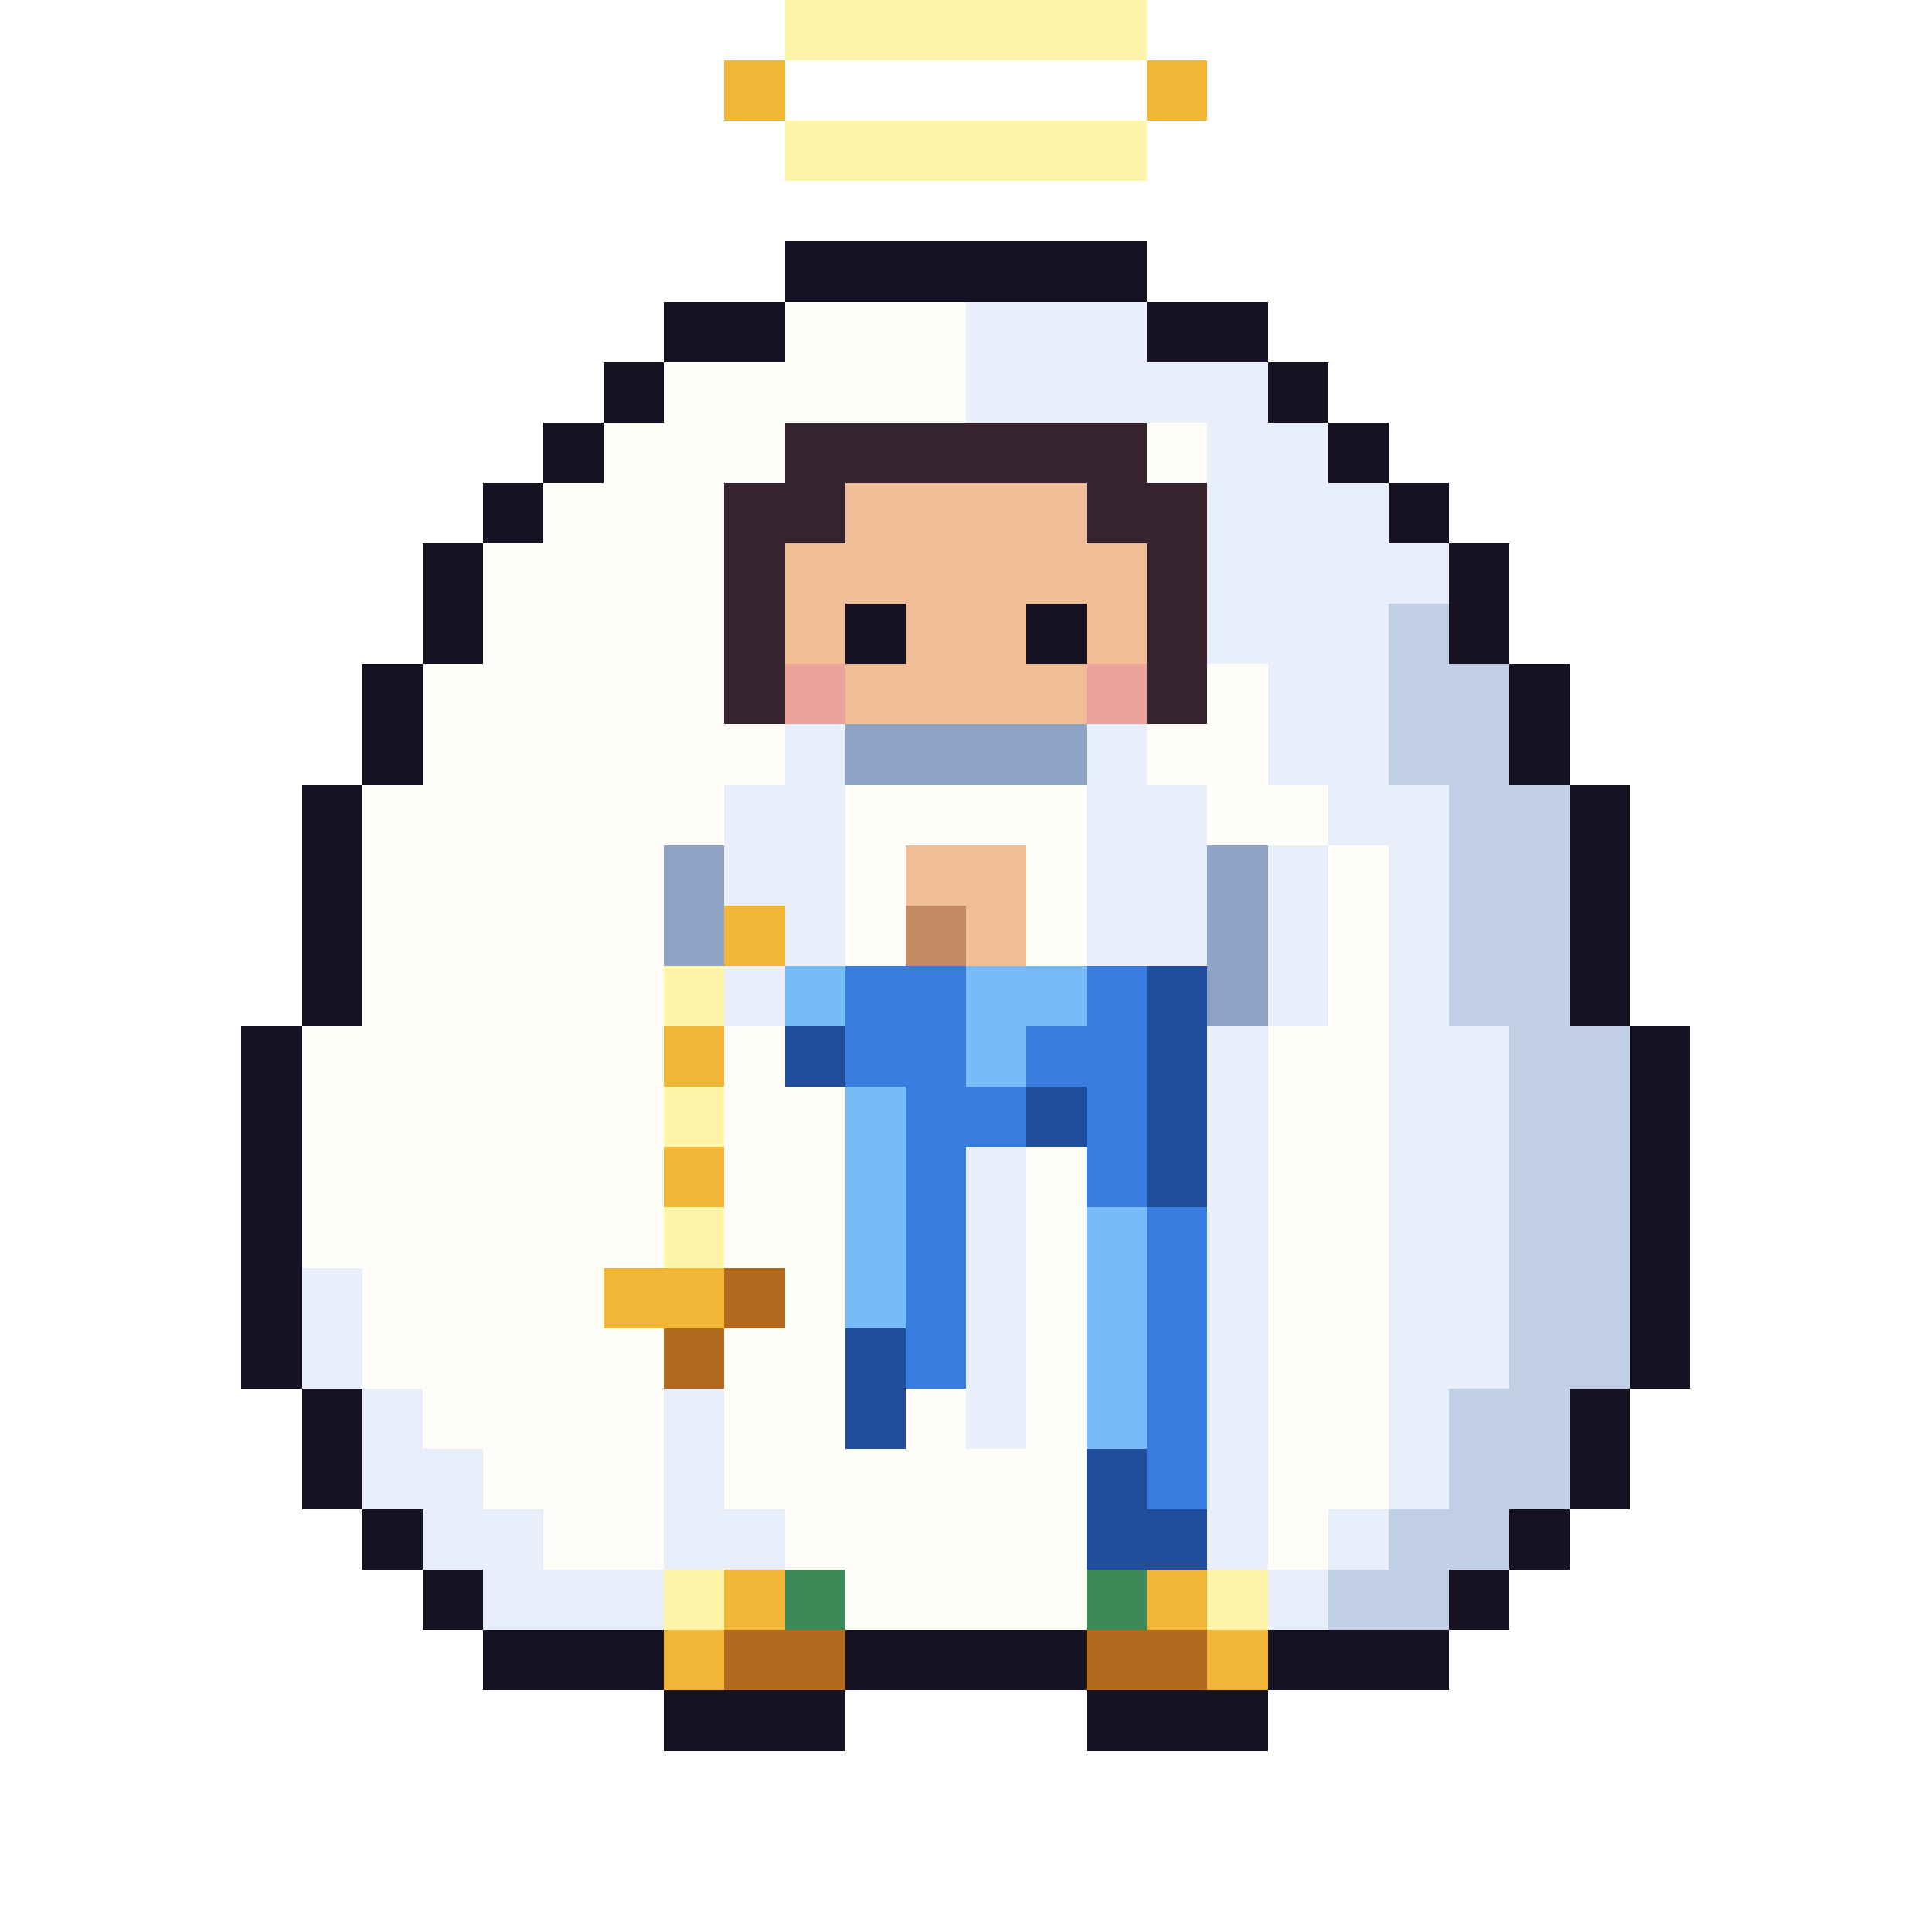
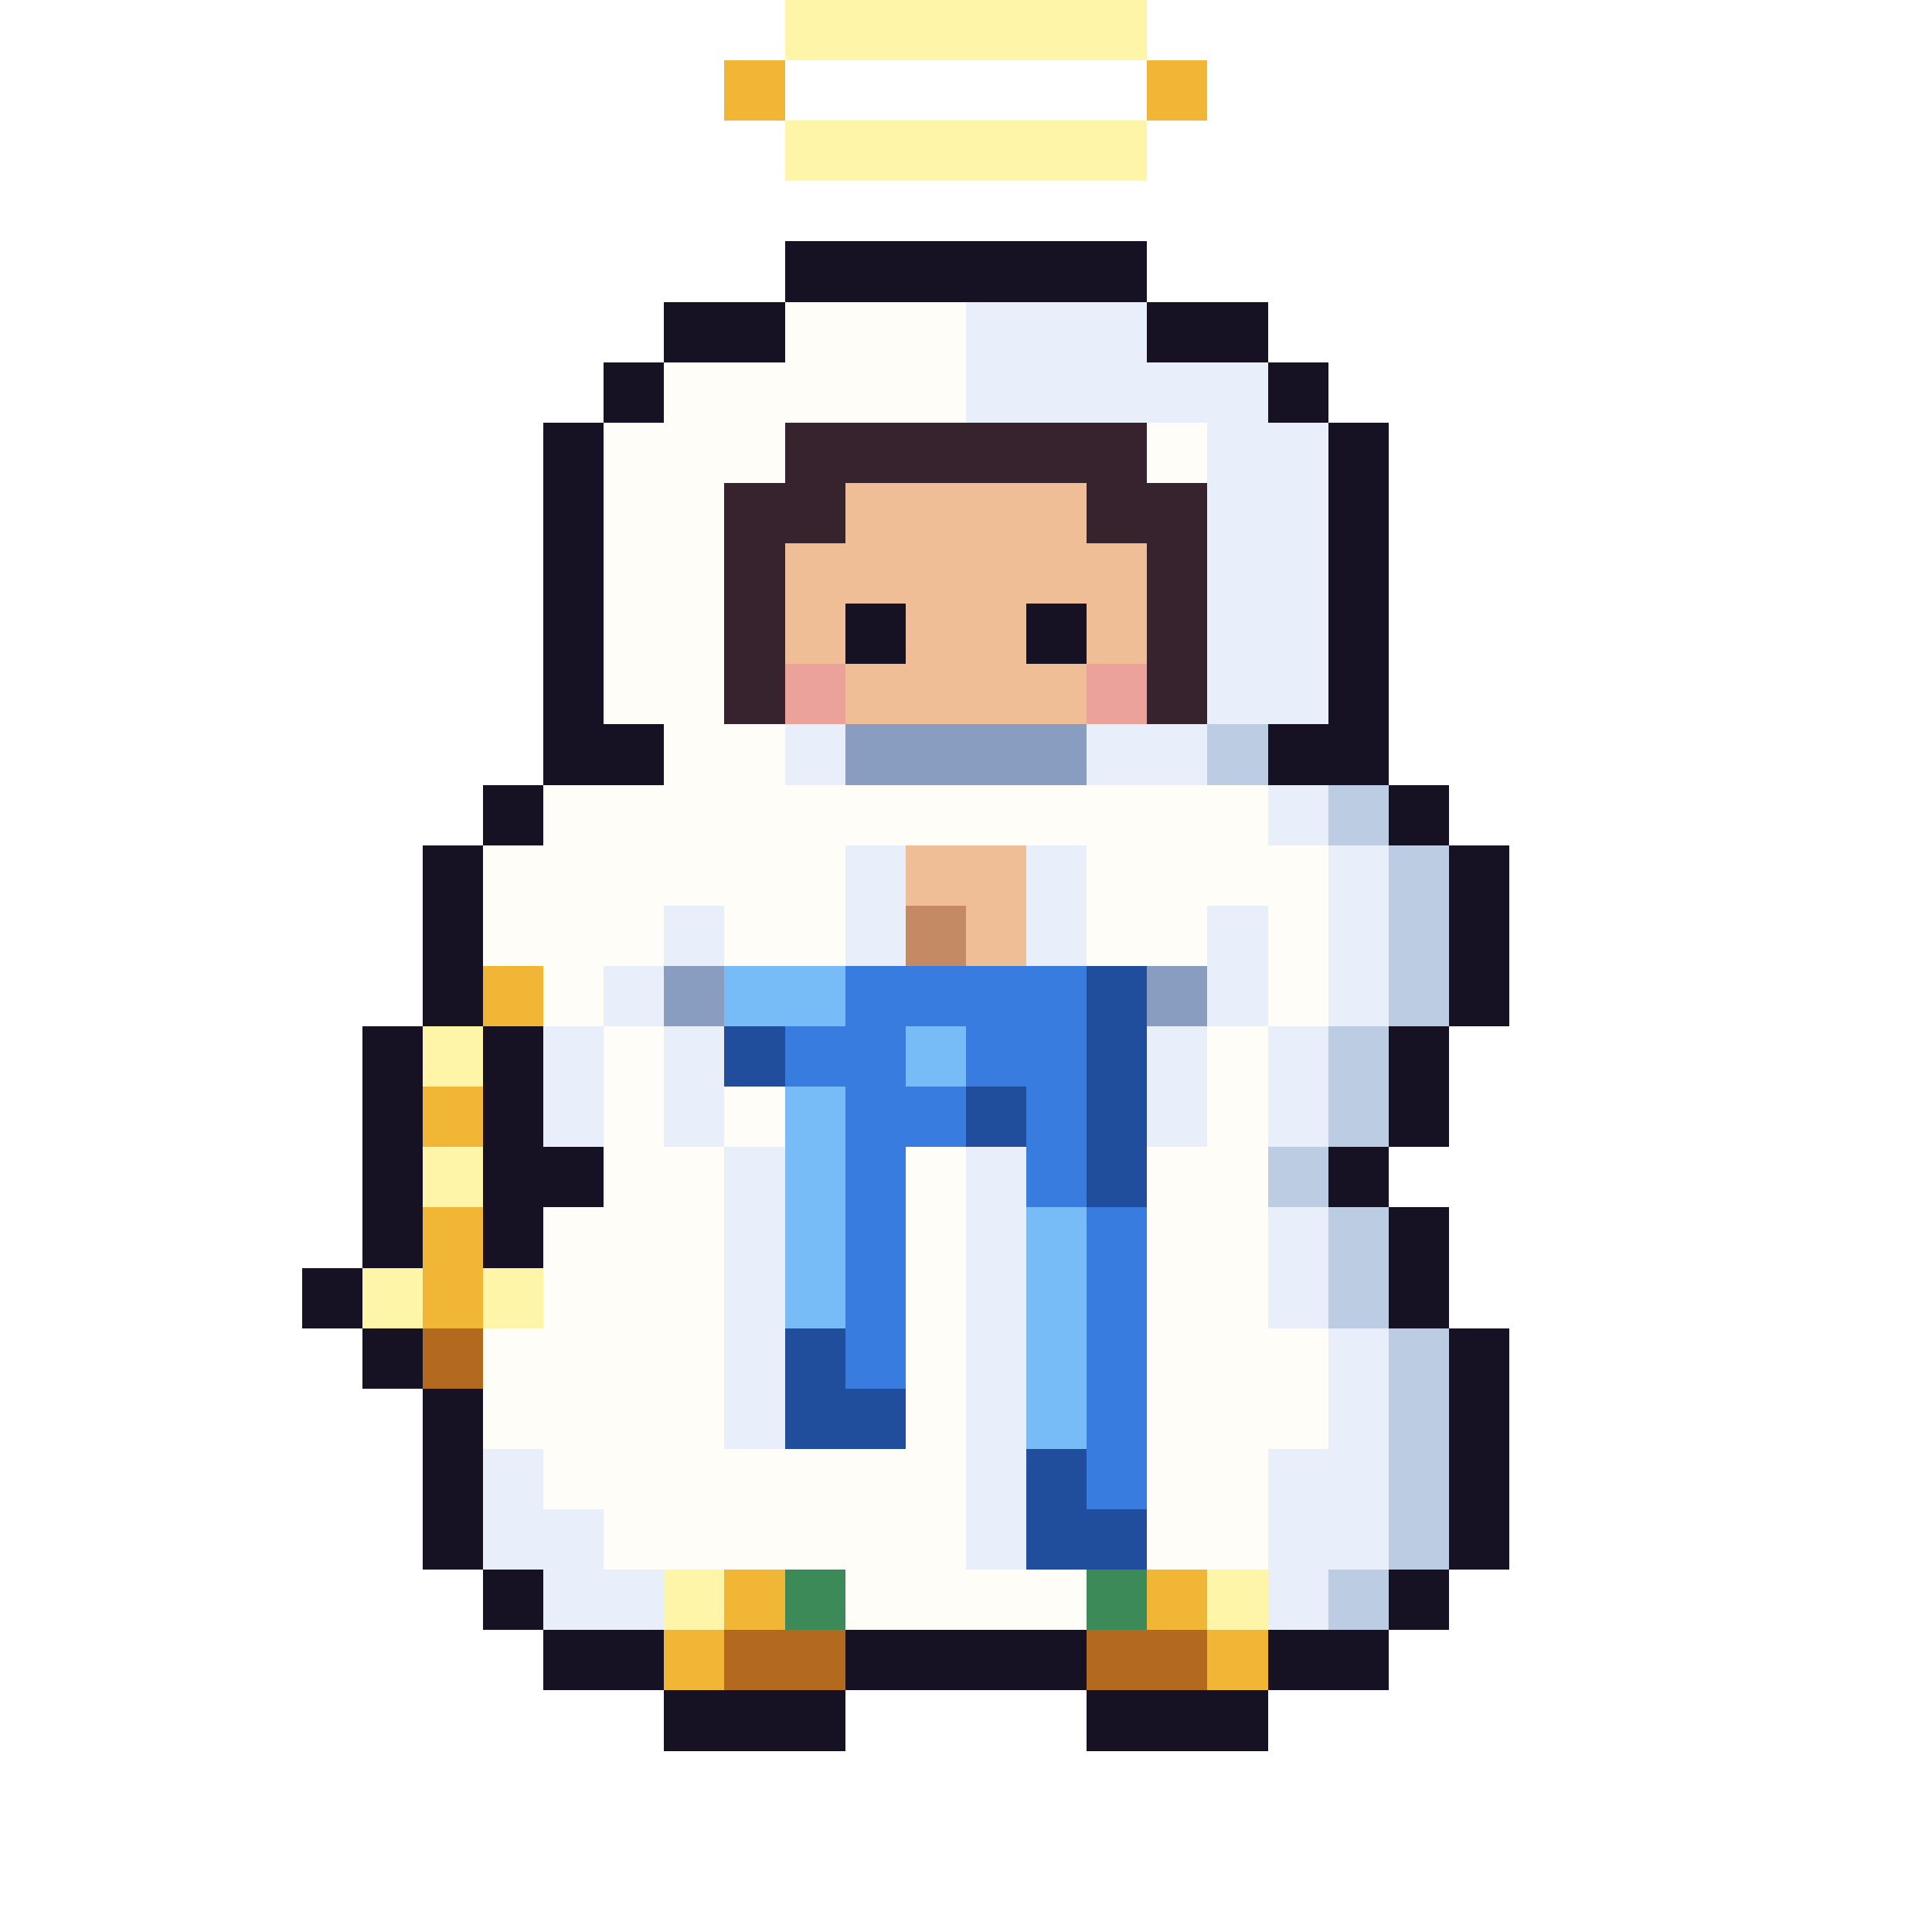
<svg xmlns="http://www.w3.org/2000/svg" viewBox="0 0 32 32" width="256" height="256" shape-rendering="crispEdges">
  <rect x="13" y="0" width="6" height="1" fill="#fff5a8" />
  <rect x="12" y="1" width="1" height="1" fill="#f2b636" />
  <rect x="19" y="1" width="1" height="1" fill="#f2b636" />
  <rect x="13" y="2" width="6" height="1" fill="#fff5a8" />
  <rect x="13" y="4" width="6" height="1" fill="#161224" />
  <rect x="11" y="5" width="2" height="1" fill="#161224" />
  <rect x="13" y="5" width="3" height="1" fill="#fffdf7" />
  <rect x="16" y="5" width="3" height="1" fill="#e8effa" />
  <rect x="19" y="5" width="2" height="1" fill="#161224" />
  <rect x="10" y="6" width="1" height="1" fill="#161224" />
  <rect x="11" y="6" width="5" height="1" fill="#fffdf7" />
  <rect x="16" y="6" width="5" height="1" fill="#e8effa" />
  <rect x="21" y="6" width="1" height="1" fill="#161224" />
  <rect x="9" y="7" width="1" height="1" fill="#161224" />
  <rect x="10" y="7" width="3" height="1" fill="#fffdf7" />
  <rect x="13" y="7" width="6" height="1" fill="#36232d" />
  <rect x="19" y="7" width="1" height="1" fill="#fffdf7" />
  <rect x="20" y="7" width="2" height="1" fill="#e8effa" />
  <rect x="22" y="7" width="1" height="1" fill="#161224" />
-   <rect x="8" y="8" width="1" height="1" fill="#161224" />
-   <rect x="9" y="8" width="3" height="1" fill="#fffdf7" />
+   <rect x="9" y="8" width="1" height="1" fill="#161224" />
+   <rect x="10" y="8" width="2" height="1" fill="#fffdf7" />
  <rect x="12" y="8" width="2" height="1" fill="#36232d" />
  <rect x="14" y="8" width="4" height="1" fill="#f0be96" />
  <rect x="18" y="8" width="2" height="1" fill="#36232d" />
-   <rect x="20" y="8" width="3" height="1" fill="#e8effa" />
-   <rect x="23" y="8" width="1" height="1" fill="#161224" />
-   <rect x="7" y="9" width="1" height="1" fill="#161224" />
-   <rect x="8" y="9" width="4" height="1" fill="#fffdf7" />
+   <rect x="20" y="8" width="2" height="1" fill="#e8effa" />
+   <rect x="22" y="8" width="1" height="1" fill="#161224" />
+   <rect x="9" y="9" width="1" height="1" fill="#161224" />
+   <rect x="10" y="9" width="2" height="1" fill="#fffdf7" />
  <rect x="12" y="9" width="1" height="1" fill="#36232d" />
  <rect x="13" y="9" width="6" height="1" fill="#f0be96" />
  <rect x="19" y="9" width="1" height="1" fill="#36232d" />
-   <rect x="20" y="9" width="4" height="1" fill="#e8effa" />
-   <rect x="24" y="9" width="1" height="1" fill="#161224" />
-   <rect x="7" y="10" width="1" height="1" fill="#161224" />
-   <rect x="8" y="10" width="4" height="1" fill="#fffdf7" />
+   <rect x="20" y="9" width="2" height="1" fill="#e8effa" />
+   <rect x="22" y="9" width="1" height="1" fill="#161224" />
+   <rect x="9" y="10" width="1" height="1" fill="#161224" />
+   <rect x="10" y="10" width="2" height="1" fill="#fffdf7" />
  <rect x="12" y="10" width="1" height="1" fill="#36232d" />
  <rect x="13" y="10" width="1" height="1" fill="#f0be96" />
  <rect x="14" y="10" width="1" height="1" fill="#161224" />
  <rect x="15" y="10" width="2" height="1" fill="#f0be96" />
  <rect x="17" y="10" width="1" height="1" fill="#161224" />
  <rect x="18" y="10" width="1" height="1" fill="#f0be96" />
  <rect x="19" y="10" width="1" height="1" fill="#36232d" />
-   <rect x="20" y="10" width="3" height="1" fill="#e8effa" />
-   <rect x="23" y="10" width="1" height="1" fill="#c0cfe6" />
-   <rect x="24" y="10" width="1" height="1" fill="#161224" />
-   <rect x="6" y="11" width="1" height="1" fill="#161224" />
-   <rect x="7" y="11" width="5" height="1" fill="#fffdf7" />
+   <rect x="20" y="10" width="2" height="1" fill="#e8effa" />
+   <rect x="22" y="10" width="1" height="1" fill="#161224" />
+   <rect x="9" y="11" width="1" height="1" fill="#161224" />
+   <rect x="10" y="11" width="2" height="1" fill="#fffdf7" />
  <rect x="12" y="11" width="1" height="1" fill="#36232d" />
  <rect x="13" y="11" width="1" height="1" fill="#eba29a" />
  <rect x="14" y="11" width="4" height="1" fill="#f0be96" />
  <rect x="18" y="11" width="1" height="1" fill="#eba29a" />
  <rect x="19" y="11" width="1" height="1" fill="#36232d" />
-   <rect x="20" y="11" width="1" height="1" fill="#fffdf7" />
-   <rect x="21" y="11" width="2" height="1" fill="#e8effa" />
-   <rect x="23" y="11" width="2" height="1" fill="#c0cfe6" />
-   <rect x="25" y="11" width="1" height="1" fill="#161224" />
-   <rect x="6" y="12" width="1" height="1" fill="#161224" />
-   <rect x="7" y="12" width="6" height="1" fill="#fffdf7" />
+   <rect x="20" y="11" width="2" height="1" fill="#e8effa" />
+   <rect x="22" y="11" width="1" height="1" fill="#161224" />
+   <rect x="9" y="12" width="2" height="1" fill="#161224" />
+   <rect x="11" y="12" width="2" height="1" fill="#fffdf7" />
  <rect x="13" y="12" width="1" height="1" fill="#e8effa" />
-   <rect x="14" y="12" width="4" height="1" fill="#8fa3c4" />
-   <rect x="18" y="12" width="1" height="1" fill="#e8effa" />
-   <rect x="19" y="12" width="2" height="1" fill="#fffdf7" />
-   <rect x="21" y="12" width="2" height="1" fill="#e8effa" />
-   <rect x="23" y="12" width="2" height="1" fill="#c0cfe6" />
-   <rect x="25" y="12" width="1" height="1" fill="#161224" />
-   <rect x="5" y="13" width="1" height="1" fill="#161224" />
-   <rect x="6" y="13" width="6" height="1" fill="#fffdf7" />
-   <rect x="12" y="13" width="2" height="1" fill="#e8effa" />
-   <rect x="14" y="13" width="4" height="1" fill="#fffdf7" />
-   <rect x="18" y="13" width="2" height="1" fill="#e8effa" />
-   <rect x="20" y="13" width="2" height="1" fill="#fffdf7" />
-   <rect x="22" y="13" width="2" height="1" fill="#e8effa" />
-   <rect x="24" y="13" width="2" height="1" fill="#c0cfe6" />
-   <rect x="26" y="13" width="1" height="1" fill="#161224" />
-   <rect x="5" y="14" width="1" height="1" fill="#161224" />
-   <rect x="6" y="14" width="5" height="1" fill="#fffdf7" />
-   <rect x="11" y="14" width="1" height="1" fill="#8fa3c4" />
-   <rect x="12" y="14" width="2" height="1" fill="#e8effa" />
-   <rect x="14" y="14" width="1" height="1" fill="#fffdf7" />
+   <rect x="14" y="12" width="4" height="1" fill="#889dbf" />
+   <rect x="18" y="12" width="2" height="1" fill="#e8effa" />
+   <rect x="20" y="12" width="1" height="1" fill="#bccce3" />
+   <rect x="21" y="12" width="2" height="1" fill="#161224" />
+   <rect x="8" y="13" width="1" height="1" fill="#161224" />
+   <rect x="9" y="13" width="12" height="1" fill="#fffdf7" />
+   <rect x="21" y="13" width="1" height="1" fill="#e8effa" />
+   <rect x="22" y="13" width="1" height="1" fill="#bccce3" />
+   <rect x="23" y="13" width="1" height="1" fill="#161224" />
+   <rect x="7" y="14" width="1" height="1" fill="#161224" />
+   <rect x="8" y="14" width="6" height="1" fill="#fffdf7" />
+   <rect x="14" y="14" width="1" height="1" fill="#e8effa" />
  <rect x="15" y="14" width="2" height="1" fill="#f0be96" />
-   <rect x="17" y="14" width="1" height="1" fill="#fffdf7" />
-   <rect x="18" y="14" width="2" height="1" fill="#e8effa" />
-   <rect x="20" y="14" width="1" height="1" fill="#8fa3c4" />
-   <rect x="21" y="14" width="1" height="1" fill="#e8effa" />
-   <rect x="22" y="14" width="1" height="1" fill="#fffdf7" />
-   <rect x="23" y="14" width="1" height="1" fill="#e8effa" />
-   <rect x="24" y="14" width="2" height="1" fill="#c0cfe6" />
-   <rect x="26" y="14" width="1" height="1" fill="#161224" />
-   <rect x="5" y="15" width="1" height="1" fill="#161224" />
-   <rect x="6" y="15" width="5" height="1" fill="#fffdf7" />
-   <rect x="11" y="15" width="1" height="1" fill="#8fa3c4" />
-   <rect x="12" y="15" width="1" height="1" fill="#f2b636" />
-   <rect x="13" y="15" width="1" height="1" fill="#e8effa" />
-   <rect x="14" y="15" width="1" height="1" fill="#fffdf7" />
+   <rect x="17" y="14" width="1" height="1" fill="#e8effa" />
+   <rect x="18" y="14" width="4" height="1" fill="#fffdf7" />
+   <rect x="22" y="14" width="1" height="1" fill="#e8effa" />
+   <rect x="23" y="14" width="1" height="1" fill="#bccce3" />
+   <rect x="24" y="14" width="1" height="1" fill="#161224" />
+   <rect x="7" y="15" width="1" height="1" fill="#161224" />
+   <rect x="8" y="15" width="3" height="1" fill="#fffdf7" />
+   <rect x="11" y="15" width="1" height="1" fill="#e8effa" />
+   <rect x="12" y="15" width="2" height="1" fill="#fffdf7" />
+   <rect x="14" y="15" width="1" height="1" fill="#e8effa" />
  <rect x="15" y="15" width="1" height="1" fill="#c48a64" />
  <rect x="16" y="15" width="1" height="1" fill="#f0be96" />
-   <rect x="17" y="15" width="1" height="1" fill="#fffdf7" />
-   <rect x="18" y="15" width="2" height="1" fill="#e8effa" />
-   <rect x="20" y="15" width="1" height="1" fill="#8fa3c4" />
-   <rect x="21" y="15" width="1" height="1" fill="#e8effa" />
-   <rect x="22" y="15" width="1" height="1" fill="#fffdf7" />
-   <rect x="23" y="15" width="1" height="1" fill="#e8effa" />
-   <rect x="24" y="15" width="2" height="1" fill="#c0cfe6" />
-   <rect x="26" y="15" width="1" height="1" fill="#161224" />
-   <rect x="5" y="16" width="1" height="1" fill="#161224" />
-   <rect x="6" y="16" width="5" height="1" fill="#fffdf7" />
-   <rect x="11" y="16" width="1" height="1" fill="#fff5a8" />
-   <rect x="12" y="16" width="1" height="1" fill="#e8effa" />
-   <rect x="13" y="16" width="1" height="1" fill="#78bcf7" />
-   <rect x="14" y="16" width="2" height="1" fill="#387ce0" />
-   <rect x="16" y="16" width="2" height="1" fill="#78bcf7" />
-   <rect x="18" y="16" width="1" height="1" fill="#387ce0" />
-   <rect x="19" y="16" width="1" height="1" fill="#214e9c" />
-   <rect x="20" y="16" width="1" height="1" fill="#8fa3c4" />
-   <rect x="21" y="16" width="1" height="1" fill="#e8effa" />
-   <rect x="22" y="16" width="1" height="1" fill="#fffdf7" />
-   <rect x="23" y="16" width="1" height="1" fill="#e8effa" />
-   <rect x="24" y="16" width="2" height="1" fill="#c0cfe6" />
-   <rect x="26" y="16" width="1" height="1" fill="#161224" />
-   <rect x="4" y="17" width="1" height="1" fill="#161224" />
-   <rect x="5" y="17" width="6" height="1" fill="#fffdf7" />
-   <rect x="11" y="17" width="1" height="1" fill="#f2b636" />
-   <rect x="12" y="17" width="1" height="1" fill="#fffdf7" />
-   <rect x="13" y="17" width="1" height="1" fill="#214e9c" />
-   <rect x="14" y="17" width="2" height="1" fill="#387ce0" />
-   <rect x="16" y="17" width="1" height="1" fill="#78bcf7" />
-   <rect x="17" y="17" width="2" height="1" fill="#387ce0" />
-   <rect x="19" y="17" width="1" height="1" fill="#214e9c" />
-   <rect x="20" y="17" width="1" height="1" fill="#e8effa" />
-   <rect x="21" y="17" width="2" height="1" fill="#fffdf7" />
-   <rect x="23" y="17" width="2" height="1" fill="#e8effa" />
-   <rect x="25" y="17" width="2" height="1" fill="#c0cfe6" />
-   <rect x="27" y="17" width="1" height="1" fill="#161224" />
-   <rect x="4" y="18" width="1" height="1" fill="#161224" />
-   <rect x="5" y="18" width="6" height="1" fill="#fffdf7" />
-   <rect x="11" y="18" width="1" height="1" fill="#fff5a8" />
-   <rect x="12" y="18" width="2" height="1" fill="#fffdf7" />
-   <rect x="14" y="18" width="1" height="1" fill="#78bcf7" />
-   <rect x="15" y="18" width="2" height="1" fill="#387ce0" />
-   <rect x="17" y="18" width="1" height="1" fill="#214e9c" />
-   <rect x="18" y="18" width="1" height="1" fill="#387ce0" />
-   <rect x="19" y="18" width="1" height="1" fill="#214e9c" />
-   <rect x="20" y="18" width="1" height="1" fill="#e8effa" />
-   <rect x="21" y="18" width="2" height="1" fill="#fffdf7" />
-   <rect x="23" y="18" width="2" height="1" fill="#e8effa" />
-   <rect x="25" y="18" width="2" height="1" fill="#c0cfe6" />
-   <rect x="27" y="18" width="1" height="1" fill="#161224" />
-   <rect x="4" y="19" width="1" height="1" fill="#161224" />
-   <rect x="5" y="19" width="6" height="1" fill="#fffdf7" />
-   <rect x="11" y="19" width="1" height="1" fill="#f2b636" />
-   <rect x="12" y="19" width="2" height="1" fill="#fffdf7" />
-   <rect x="14" y="19" width="1" height="1" fill="#78bcf7" />
-   <rect x="15" y="19" width="1" height="1" fill="#387ce0" />
+   <rect x="17" y="15" width="1" height="1" fill="#e8effa" />
+   <rect x="18" y="15" width="2" height="1" fill="#fffdf7" />
+   <rect x="20" y="15" width="1" height="1" fill="#e8effa" />
+   <rect x="21" y="15" width="1" height="1" fill="#fffdf7" />
+   <rect x="22" y="15" width="1" height="1" fill="#e8effa" />
+   <rect x="23" y="15" width="1" height="1" fill="#bccce3" />
+   <rect x="24" y="15" width="1" height="1" fill="#161224" />
+   <rect x="7" y="16" width="1" height="1" fill="#161224" />
+   <rect x="8" y="16" width="1" height="1" fill="#f2b636" />
+   <rect x="9" y="16" width="1" height="1" fill="#fffdf7" />
+   <rect x="10" y="16" width="1" height="1" fill="#e8effa" />
+   <rect x="11" y="16" width="1" height="1" fill="#889dbf" />
+   <rect x="12" y="16" width="2" height="1" fill="#78bcf7" />
+   <rect x="14" y="16" width="4" height="1" fill="#387ce0" />
+   <rect x="18" y="16" width="1" height="1" fill="#214e9c" />
+   <rect x="19" y="16" width="1" height="1" fill="#889dbf" />
+   <rect x="20" y="16" width="1" height="1" fill="#e8effa" />
+   <rect x="21" y="16" width="1" height="1" fill="#fffdf7" />
+   <rect x="22" y="16" width="1" height="1" fill="#e8effa" />
+   <rect x="23" y="16" width="1" height="1" fill="#bccce3" />
+   <rect x="24" y="16" width="1" height="1" fill="#161224" />
+   <rect x="6" y="17" width="1" height="1" fill="#161224" />
+   <rect x="7" y="17" width="1" height="1" fill="#fff5a8" />
+   <rect x="8" y="17" width="1" height="1" fill="#161224" />
+   <rect x="9" y="17" width="1" height="1" fill="#e8effa" />
+   <rect x="10" y="17" width="1" height="1" fill="#fffdf7" />
+   <rect x="11" y="17" width="1" height="1" fill="#e8effa" />
+   <rect x="12" y="17" width="1" height="1" fill="#214e9c" />
+   <rect x="13" y="17" width="2" height="1" fill="#387ce0" />
+   <rect x="15" y="17" width="1" height="1" fill="#78bcf7" />
+   <rect x="16" y="17" width="2" height="1" fill="#387ce0" />
+   <rect x="18" y="17" width="1" height="1" fill="#214e9c" />
+   <rect x="19" y="17" width="1" height="1" fill="#e8effa" />
+   <rect x="20" y="17" width="1" height="1" fill="#fffdf7" />
+   <rect x="21" y="17" width="1" height="1" fill="#e8effa" />
+   <rect x="22" y="17" width="1" height="1" fill="#bccce3" />
+   <rect x="23" y="17" width="1" height="1" fill="#161224" />
+   <rect x="6" y="18" width="1" height="1" fill="#161224" />
+   <rect x="7" y="18" width="1" height="1" fill="#f2b636" />
+   <rect x="8" y="18" width="1" height="1" fill="#161224" />
+   <rect x="9" y="18" width="1" height="1" fill="#e8effa" />
+   <rect x="10" y="18" width="1" height="1" fill="#fffdf7" />
+   <rect x="11" y="18" width="1" height="1" fill="#e8effa" />
+   <rect x="12" y="18" width="1" height="1" fill="#fffdf7" />
+   <rect x="13" y="18" width="1" height="1" fill="#78bcf7" />
+   <rect x="14" y="18" width="2" height="1" fill="#387ce0" />
+   <rect x="16" y="18" width="1" height="1" fill="#214e9c" />
+   <rect x="17" y="18" width="1" height="1" fill="#387ce0" />
+   <rect x="18" y="18" width="1" height="1" fill="#214e9c" />
+   <rect x="19" y="18" width="1" height="1" fill="#e8effa" />
+   <rect x="20" y="18" width="1" height="1" fill="#fffdf7" />
+   <rect x="21" y="18" width="1" height="1" fill="#e8effa" />
+   <rect x="22" y="18" width="1" height="1" fill="#bccce3" />
+   <rect x="23" y="18" width="1" height="1" fill="#161224" />
+   <rect x="6" y="19" width="1" height="1" fill="#161224" />
+   <rect x="7" y="19" width="1" height="1" fill="#fff5a8" />
+   <rect x="8" y="19" width="2" height="1" fill="#161224" />
+   <rect x="10" y="19" width="2" height="1" fill="#fffdf7" />
+   <rect x="12" y="19" width="1" height="1" fill="#e8effa" />
+   <rect x="13" y="19" width="1" height="1" fill="#78bcf7" />
+   <rect x="14" y="19" width="1" height="1" fill="#387ce0" />
+   <rect x="15" y="19" width="1" height="1" fill="#fffdf7" />
  <rect x="16" y="19" width="1" height="1" fill="#e8effa" />
-   <rect x="17" y="19" width="1" height="1" fill="#fffdf7" />
-   <rect x="18" y="19" width="1" height="1" fill="#387ce0" />
-   <rect x="19" y="19" width="1" height="1" fill="#214e9c" />
-   <rect x="20" y="19" width="1" height="1" fill="#e8effa" />
-   <rect x="21" y="19" width="2" height="1" fill="#fffdf7" />
-   <rect x="23" y="19" width="2" height="1" fill="#e8effa" />
-   <rect x="25" y="19" width="2" height="1" fill="#c0cfe6" />
-   <rect x="27" y="19" width="1" height="1" fill="#161224" />
-   <rect x="4" y="20" width="1" height="1" fill="#161224" />
-   <rect x="5" y="20" width="6" height="1" fill="#fffdf7" />
-   <rect x="11" y="20" width="1" height="1" fill="#fff5a8" />
-   <rect x="12" y="20" width="2" height="1" fill="#fffdf7" />
-   <rect x="14" y="20" width="1" height="1" fill="#78bcf7" />
-   <rect x="15" y="20" width="1" height="1" fill="#387ce0" />
+   <rect x="17" y="19" width="1" height="1" fill="#387ce0" />
+   <rect x="18" y="19" width="1" height="1" fill="#214e9c" />
+   <rect x="19" y="19" width="2" height="1" fill="#fffdf7" />
+   <rect x="21" y="19" width="1" height="1" fill="#bccce3" />
+   <rect x="22" y="19" width="1" height="1" fill="#161224" />
+   <rect x="6" y="20" width="1" height="1" fill="#161224" />
+   <rect x="7" y="20" width="1" height="1" fill="#f2b636" />
+   <rect x="8" y="20" width="1" height="1" fill="#161224" />
+   <rect x="9" y="20" width="3" height="1" fill="#fffdf7" />
+   <rect x="12" y="20" width="1" height="1" fill="#e8effa" />
+   <rect x="13" y="20" width="1" height="1" fill="#78bcf7" />
+   <rect x="14" y="20" width="1" height="1" fill="#387ce0" />
+   <rect x="15" y="20" width="1" height="1" fill="#fffdf7" />
  <rect x="16" y="20" width="1" height="1" fill="#e8effa" />
-   <rect x="17" y="20" width="1" height="1" fill="#fffdf7" />
-   <rect x="18" y="20" width="1" height="1" fill="#78bcf7" />
-   <rect x="19" y="20" width="1" height="1" fill="#387ce0" />
-   <rect x="20" y="20" width="1" height="1" fill="#e8effa" />
-   <rect x="21" y="20" width="2" height="1" fill="#fffdf7" />
-   <rect x="23" y="20" width="2" height="1" fill="#e8effa" />
-   <rect x="25" y="20" width="2" height="1" fill="#c0cfe6" />
-   <rect x="27" y="20" width="1" height="1" fill="#161224" />
-   <rect x="4" y="21" width="1" height="1" fill="#161224" />
-   <rect x="5" y="21" width="1" height="1" fill="#e8effa" />
-   <rect x="6" y="21" width="4" height="1" fill="#fffdf7" />
-   <rect x="10" y="21" width="2" height="1" fill="#f2b636" />
-   <rect x="12" y="21" width="1" height="1" fill="#b36a1e" />
-   <rect x="13" y="21" width="1" height="1" fill="#fffdf7" />
-   <rect x="14" y="21" width="1" height="1" fill="#78bcf7" />
-   <rect x="15" y="21" width="1" height="1" fill="#387ce0" />
+   <rect x="17" y="20" width="1" height="1" fill="#78bcf7" />
+   <rect x="18" y="20" width="1" height="1" fill="#387ce0" />
+   <rect x="19" y="20" width="2" height="1" fill="#fffdf7" />
+   <rect x="21" y="20" width="1" height="1" fill="#e8effa" />
+   <rect x="22" y="20" width="1" height="1" fill="#bccce3" />
+   <rect x="23" y="20" width="1" height="1" fill="#161224" />
+   <rect x="5" y="21" width="1" height="1" fill="#161224" />
+   <rect x="6" y="21" width="1" height="1" fill="#fff5a8" />
+   <rect x="7" y="21" width="1" height="1" fill="#f2b636" />
+   <rect x="8" y="21" width="1" height="1" fill="#fff5a8" />
+   <rect x="9" y="21" width="3" height="1" fill="#fffdf7" />
+   <rect x="12" y="21" width="1" height="1" fill="#e8effa" />
+   <rect x="13" y="21" width="1" height="1" fill="#78bcf7" />
+   <rect x="14" y="21" width="1" height="1" fill="#387ce0" />
+   <rect x="15" y="21" width="1" height="1" fill="#fffdf7" />
  <rect x="16" y="21" width="1" height="1" fill="#e8effa" />
-   <rect x="17" y="21" width="1" height="1" fill="#fffdf7" />
-   <rect x="18" y="21" width="1" height="1" fill="#78bcf7" />
-   <rect x="19" y="21" width="1" height="1" fill="#387ce0" />
-   <rect x="20" y="21" width="1" height="1" fill="#e8effa" />
-   <rect x="21" y="21" width="2" height="1" fill="#fffdf7" />
-   <rect x="23" y="21" width="2" height="1" fill="#e8effa" />
-   <rect x="25" y="21" width="2" height="1" fill="#c0cfe6" />
-   <rect x="27" y="21" width="1" height="1" fill="#161224" />
-   <rect x="4" y="22" width="1" height="1" fill="#161224" />
-   <rect x="5" y="22" width="1" height="1" fill="#e8effa" />
-   <rect x="6" y="22" width="5" height="1" fill="#fffdf7" />
-   <rect x="11" y="22" width="1" height="1" fill="#b36a1e" />
-   <rect x="12" y="22" width="2" height="1" fill="#fffdf7" />
-   <rect x="14" y="22" width="1" height="1" fill="#214e9c" />
-   <rect x="15" y="22" width="1" height="1" fill="#387ce0" />
+   <rect x="17" y="21" width="1" height="1" fill="#78bcf7" />
+   <rect x="18" y="21" width="1" height="1" fill="#387ce0" />
+   <rect x="19" y="21" width="2" height="1" fill="#fffdf7" />
+   <rect x="21" y="21" width="1" height="1" fill="#e8effa" />
+   <rect x="22" y="21" width="1" height="1" fill="#bccce3" />
+   <rect x="23" y="21" width="1" height="1" fill="#161224" />
+   <rect x="6" y="22" width="1" height="1" fill="#161224" />
+   <rect x="7" y="22" width="1" height="1" fill="#b36a1e" />
+   <rect x="8" y="22" width="4" height="1" fill="#fffdf7" />
+   <rect x="12" y="22" width="1" height="1" fill="#e8effa" />
+   <rect x="13" y="22" width="1" height="1" fill="#214e9c" />
+   <rect x="14" y="22" width="1" height="1" fill="#387ce0" />
+   <rect x="15" y="22" width="1" height="1" fill="#fffdf7" />
  <rect x="16" y="22" width="1" height="1" fill="#e8effa" />
-   <rect x="17" y="22" width="1" height="1" fill="#fffdf7" />
-   <rect x="18" y="22" width="1" height="1" fill="#78bcf7" />
-   <rect x="19" y="22" width="1" height="1" fill="#387ce0" />
-   <rect x="20" y="22" width="1" height="1" fill="#e8effa" />
-   <rect x="21" y="22" width="2" height="1" fill="#fffdf7" />
-   <rect x="23" y="22" width="2" height="1" fill="#e8effa" />
-   <rect x="25" y="22" width="2" height="1" fill="#c0cfe6" />
-   <rect x="27" y="22" width="1" height="1" fill="#161224" />
-   <rect x="5" y="23" width="1" height="1" fill="#161224" />
-   <rect x="6" y="23" width="1" height="1" fill="#e8effa" />
-   <rect x="7" y="23" width="4" height="1" fill="#fffdf7" />
-   <rect x="11" y="23" width="1" height="1" fill="#e8effa" />
-   <rect x="12" y="23" width="2" height="1" fill="#fffdf7" />
-   <rect x="14" y="23" width="1" height="1" fill="#214e9c" />
+   <rect x="17" y="22" width="1" height="1" fill="#78bcf7" />
+   <rect x="18" y="22" width="1" height="1" fill="#387ce0" />
+   <rect x="19" y="22" width="3" height="1" fill="#fffdf7" />
+   <rect x="22" y="22" width="1" height="1" fill="#e8effa" />
+   <rect x="23" y="22" width="1" height="1" fill="#bccce3" />
+   <rect x="24" y="22" width="1" height="1" fill="#161224" />
+   <rect x="7" y="23" width="1" height="1" fill="#161224" />
+   <rect x="8" y="23" width="4" height="1" fill="#fffdf7" />
+   <rect x="12" y="23" width="1" height="1" fill="#e8effa" />
+   <rect x="13" y="23" width="2" height="1" fill="#214e9c" />
  <rect x="15" y="23" width="1" height="1" fill="#fffdf7" />
  <rect x="16" y="23" width="1" height="1" fill="#e8effa" />
-   <rect x="17" y="23" width="1" height="1" fill="#fffdf7" />
-   <rect x="18" y="23" width="1" height="1" fill="#78bcf7" />
-   <rect x="19" y="23" width="1" height="1" fill="#387ce0" />
-   <rect x="20" y="23" width="1" height="1" fill="#e8effa" />
-   <rect x="21" y="23" width="2" height="1" fill="#fffdf7" />
-   <rect x="23" y="23" width="1" height="1" fill="#e8effa" />
-   <rect x="24" y="23" width="2" height="1" fill="#c0cfe6" />
-   <rect x="26" y="23" width="1" height="1" fill="#161224" />
-   <rect x="5" y="24" width="1" height="1" fill="#161224" />
-   <rect x="6" y="24" width="2" height="1" fill="#e8effa" />
-   <rect x="8" y="24" width="3" height="1" fill="#fffdf7" />
-   <rect x="11" y="24" width="1" height="1" fill="#e8effa" />
-   <rect x="12" y="24" width="6" height="1" fill="#fffdf7" />
-   <rect x="18" y="24" width="1" height="1" fill="#214e9c" />
-   <rect x="19" y="24" width="1" height="1" fill="#387ce0" />
-   <rect x="20" y="24" width="1" height="1" fill="#e8effa" />
-   <rect x="21" y="24" width="2" height="1" fill="#fffdf7" />
-   <rect x="23" y="24" width="1" height="1" fill="#e8effa" />
-   <rect x="24" y="24" width="2" height="1" fill="#c0cfe6" />
-   <rect x="26" y="24" width="1" height="1" fill="#161224" />
-   <rect x="6" y="25" width="1" height="1" fill="#161224" />
-   <rect x="7" y="25" width="2" height="1" fill="#e8effa" />
-   <rect x="9" y="25" width="2" height="1" fill="#fffdf7" />
-   <rect x="11" y="25" width="2" height="1" fill="#e8effa" />
-   <rect x="13" y="25" width="5" height="1" fill="#fffdf7" />
-   <rect x="18" y="25" width="2" height="1" fill="#214e9c" />
-   <rect x="20" y="25" width="1" height="1" fill="#e8effa" />
-   <rect x="21" y="25" width="1" height="1" fill="#fffdf7" />
-   <rect x="22" y="25" width="1" height="1" fill="#e8effa" />
-   <rect x="23" y="25" width="2" height="1" fill="#c0cfe6" />
-   <rect x="25" y="25" width="1" height="1" fill="#161224" />
-   <rect x="7" y="26" width="1" height="1" fill="#161224" />
-   <rect x="8" y="26" width="3" height="1" fill="#e8effa" />
+   <rect x="17" y="23" width="1" height="1" fill="#78bcf7" />
+   <rect x="18" y="23" width="1" height="1" fill="#387ce0" />
+   <rect x="19" y="23" width="3" height="1" fill="#fffdf7" />
+   <rect x="22" y="23" width="1" height="1" fill="#e8effa" />
+   <rect x="23" y="23" width="1" height="1" fill="#bccce3" />
+   <rect x="24" y="23" width="1" height="1" fill="#161224" />
+   <rect x="7" y="24" width="1" height="1" fill="#161224" />
+   <rect x="8" y="24" width="1" height="1" fill="#e8effa" />
+   <rect x="9" y="24" width="7" height="1" fill="#fffdf7" />
+   <rect x="16" y="24" width="1" height="1" fill="#e8effa" />
+   <rect x="17" y="24" width="1" height="1" fill="#214e9c" />
+   <rect x="18" y="24" width="1" height="1" fill="#387ce0" />
+   <rect x="19" y="24" width="2" height="1" fill="#fffdf7" />
+   <rect x="21" y="24" width="2" height="1" fill="#e8effa" />
+   <rect x="23" y="24" width="1" height="1" fill="#bccce3" />
+   <rect x="24" y="24" width="1" height="1" fill="#161224" />
+   <rect x="7" y="25" width="1" height="1" fill="#161224" />
+   <rect x="8" y="25" width="2" height="1" fill="#e8effa" />
+   <rect x="10" y="25" width="6" height="1" fill="#fffdf7" />
+   <rect x="16" y="25" width="1" height="1" fill="#e8effa" />
+   <rect x="17" y="25" width="2" height="1" fill="#214e9c" />
+   <rect x="19" y="25" width="2" height="1" fill="#fffdf7" />
+   <rect x="21" y="25" width="2" height="1" fill="#e8effa" />
+   <rect x="23" y="25" width="1" height="1" fill="#bccce3" />
+   <rect x="24" y="25" width="1" height="1" fill="#161224" />
+   <rect x="8" y="26" width="1" height="1" fill="#161224" />
+   <rect x="9" y="26" width="2" height="1" fill="#e8effa" />
  <rect x="11" y="26" width="1" height="1" fill="#fff5a8" />
  <rect x="12" y="26" width="1" height="1" fill="#f2b636" />
  <rect x="13" y="26" width="1" height="1" fill="#3b8a57" />
  <rect x="14" y="26" width="4" height="1" fill="#fffdf7" />
  <rect x="18" y="26" width="1" height="1" fill="#3b8a57" />
  <rect x="19" y="26" width="1" height="1" fill="#f2b636" />
  <rect x="20" y="26" width="1" height="1" fill="#fff5a8" />
  <rect x="21" y="26" width="1" height="1" fill="#e8effa" />
-   <rect x="22" y="26" width="2" height="1" fill="#c0cfe6" />
-   <rect x="24" y="26" width="1" height="1" fill="#161224" />
-   <rect x="8" y="27" width="3" height="1" fill="#161224" />
+   <rect x="22" y="26" width="1" height="1" fill="#bccce3" />
+   <rect x="23" y="26" width="1" height="1" fill="#161224" />
+   <rect x="9" y="27" width="2" height="1" fill="#161224" />
  <rect x="11" y="27" width="1" height="1" fill="#f2b636" />
  <rect x="12" y="27" width="2" height="1" fill="#b36a1e" />
  <rect x="14" y="27" width="4" height="1" fill="#161224" />
  <rect x="18" y="27" width="2" height="1" fill="#b36a1e" />
  <rect x="20" y="27" width="1" height="1" fill="#f2b636" />
-   <rect x="21" y="27" width="3" height="1" fill="#161224" />
+   <rect x="21" y="27" width="2" height="1" fill="#161224" />
  <rect x="11" y="28" width="3" height="1" fill="#161224" />
  <rect x="18" y="28" width="3" height="1" fill="#161224" />
</svg>
